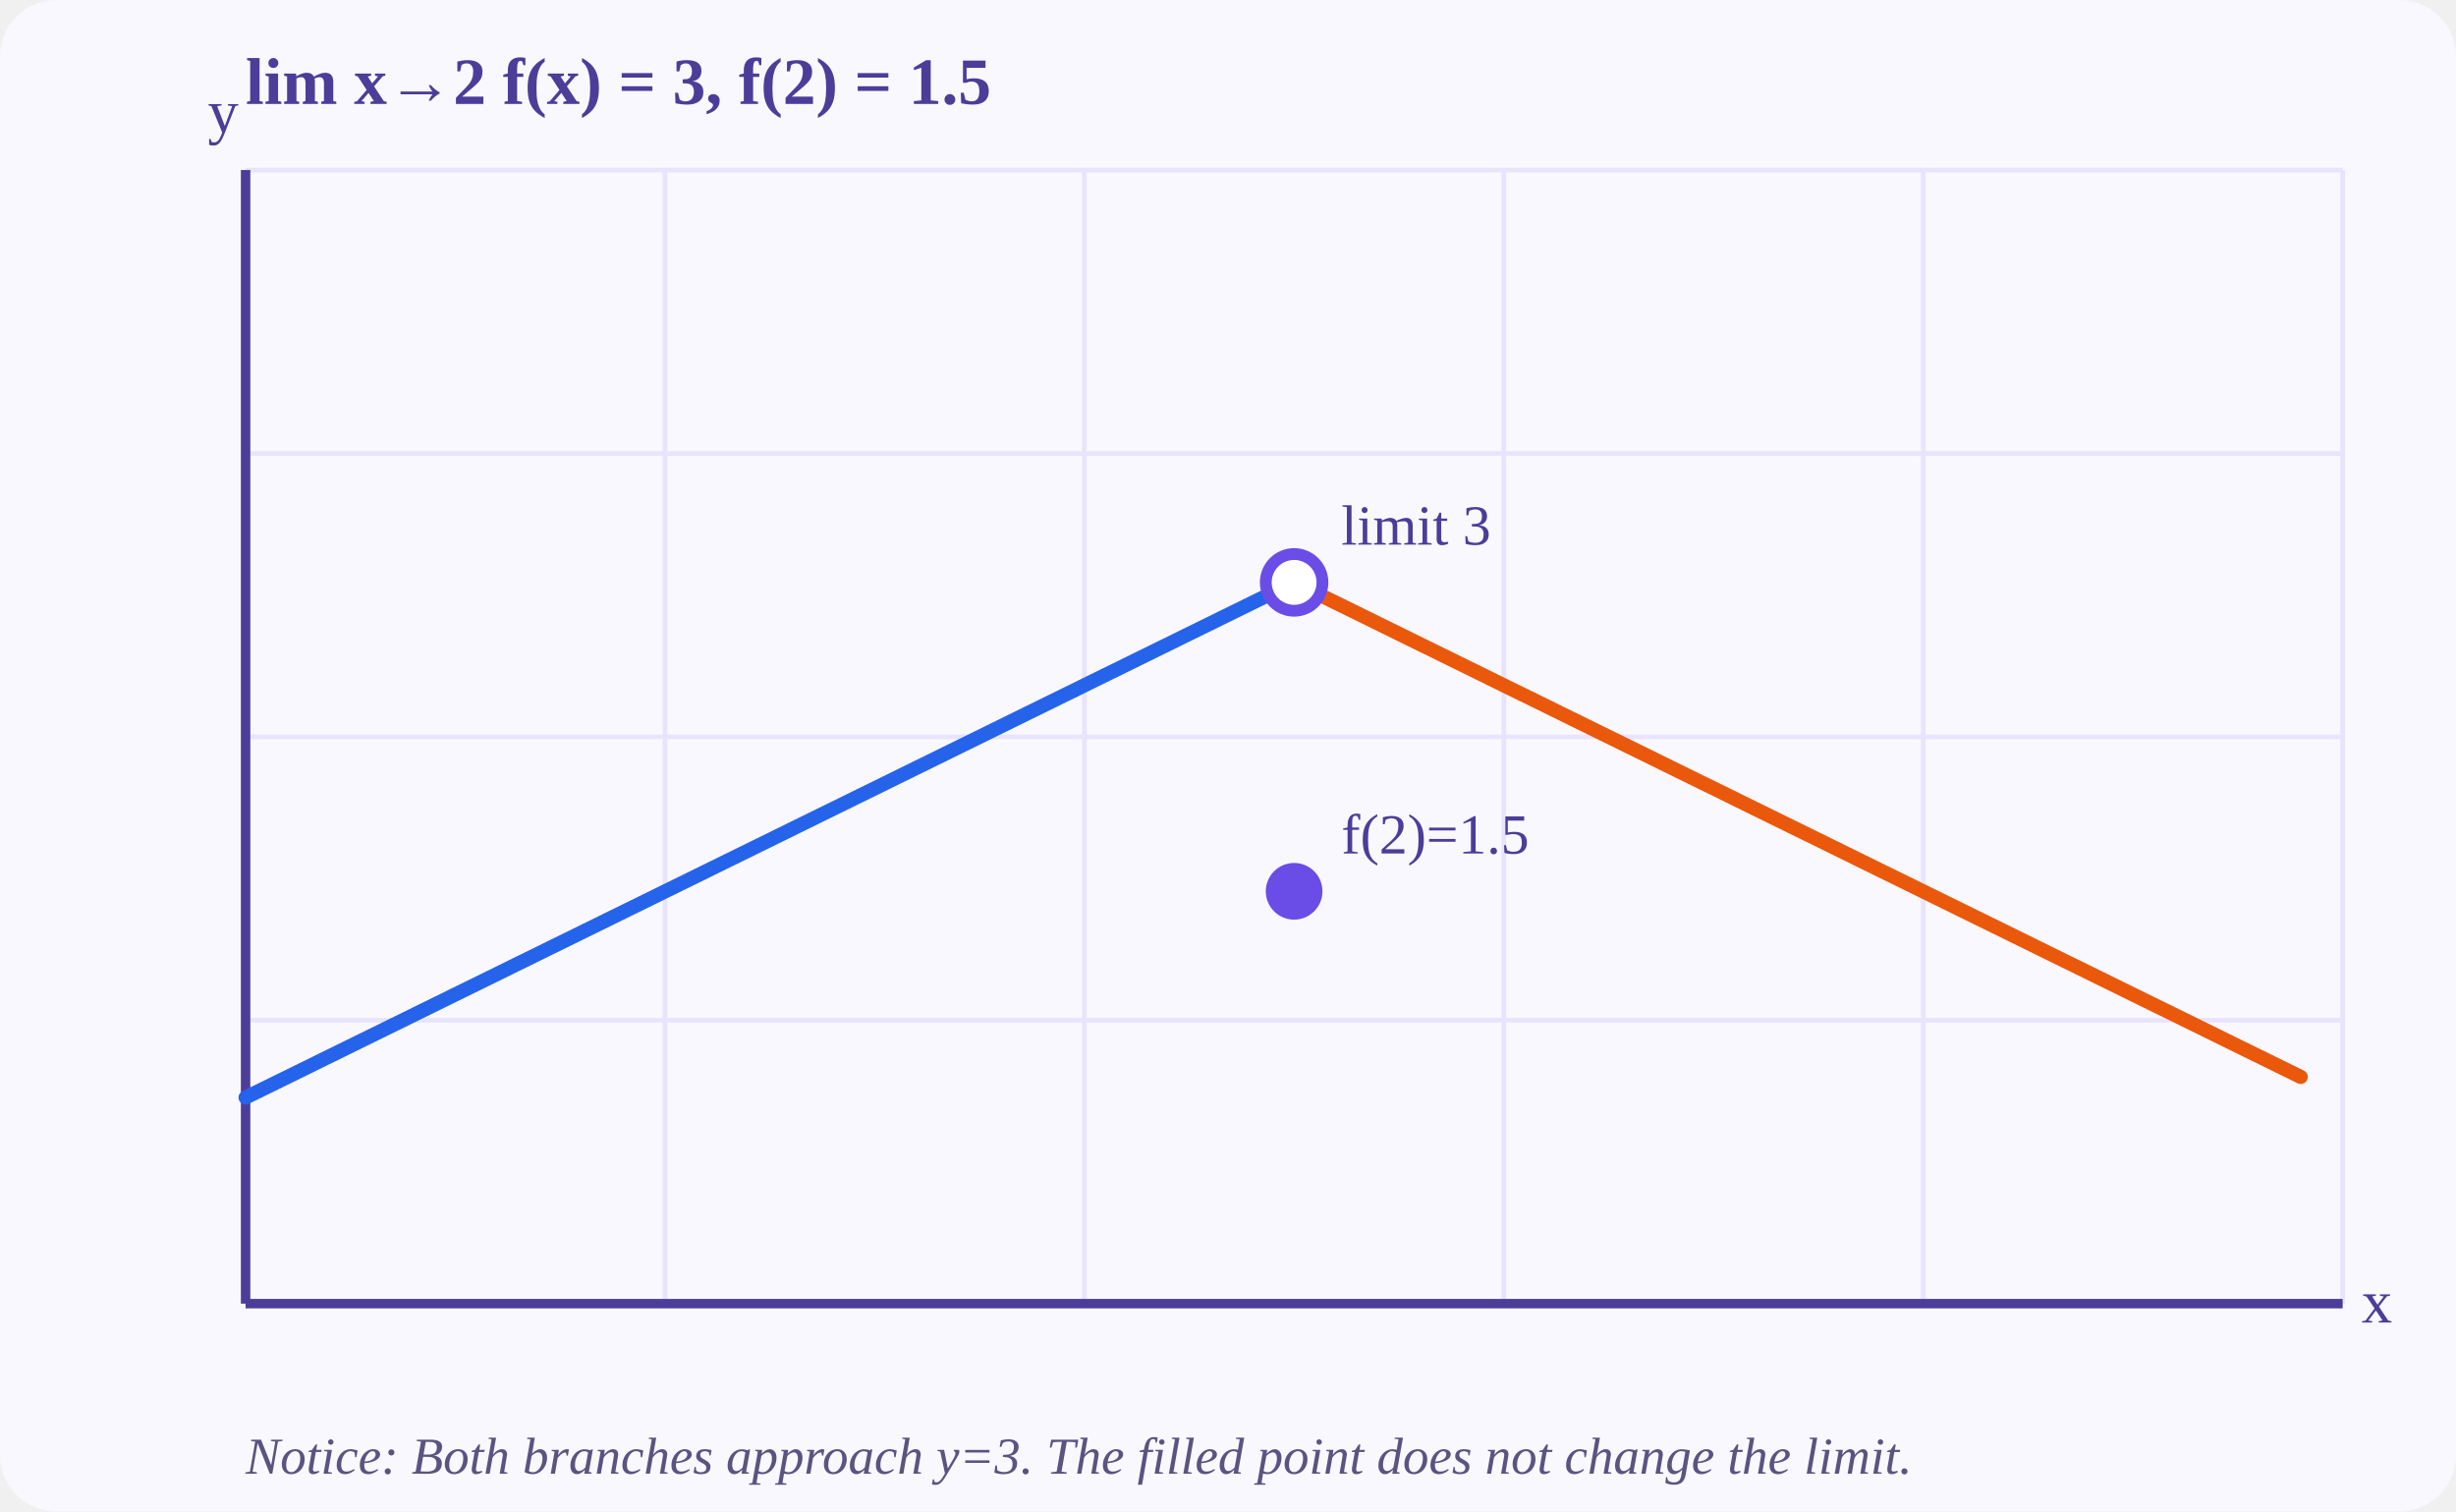
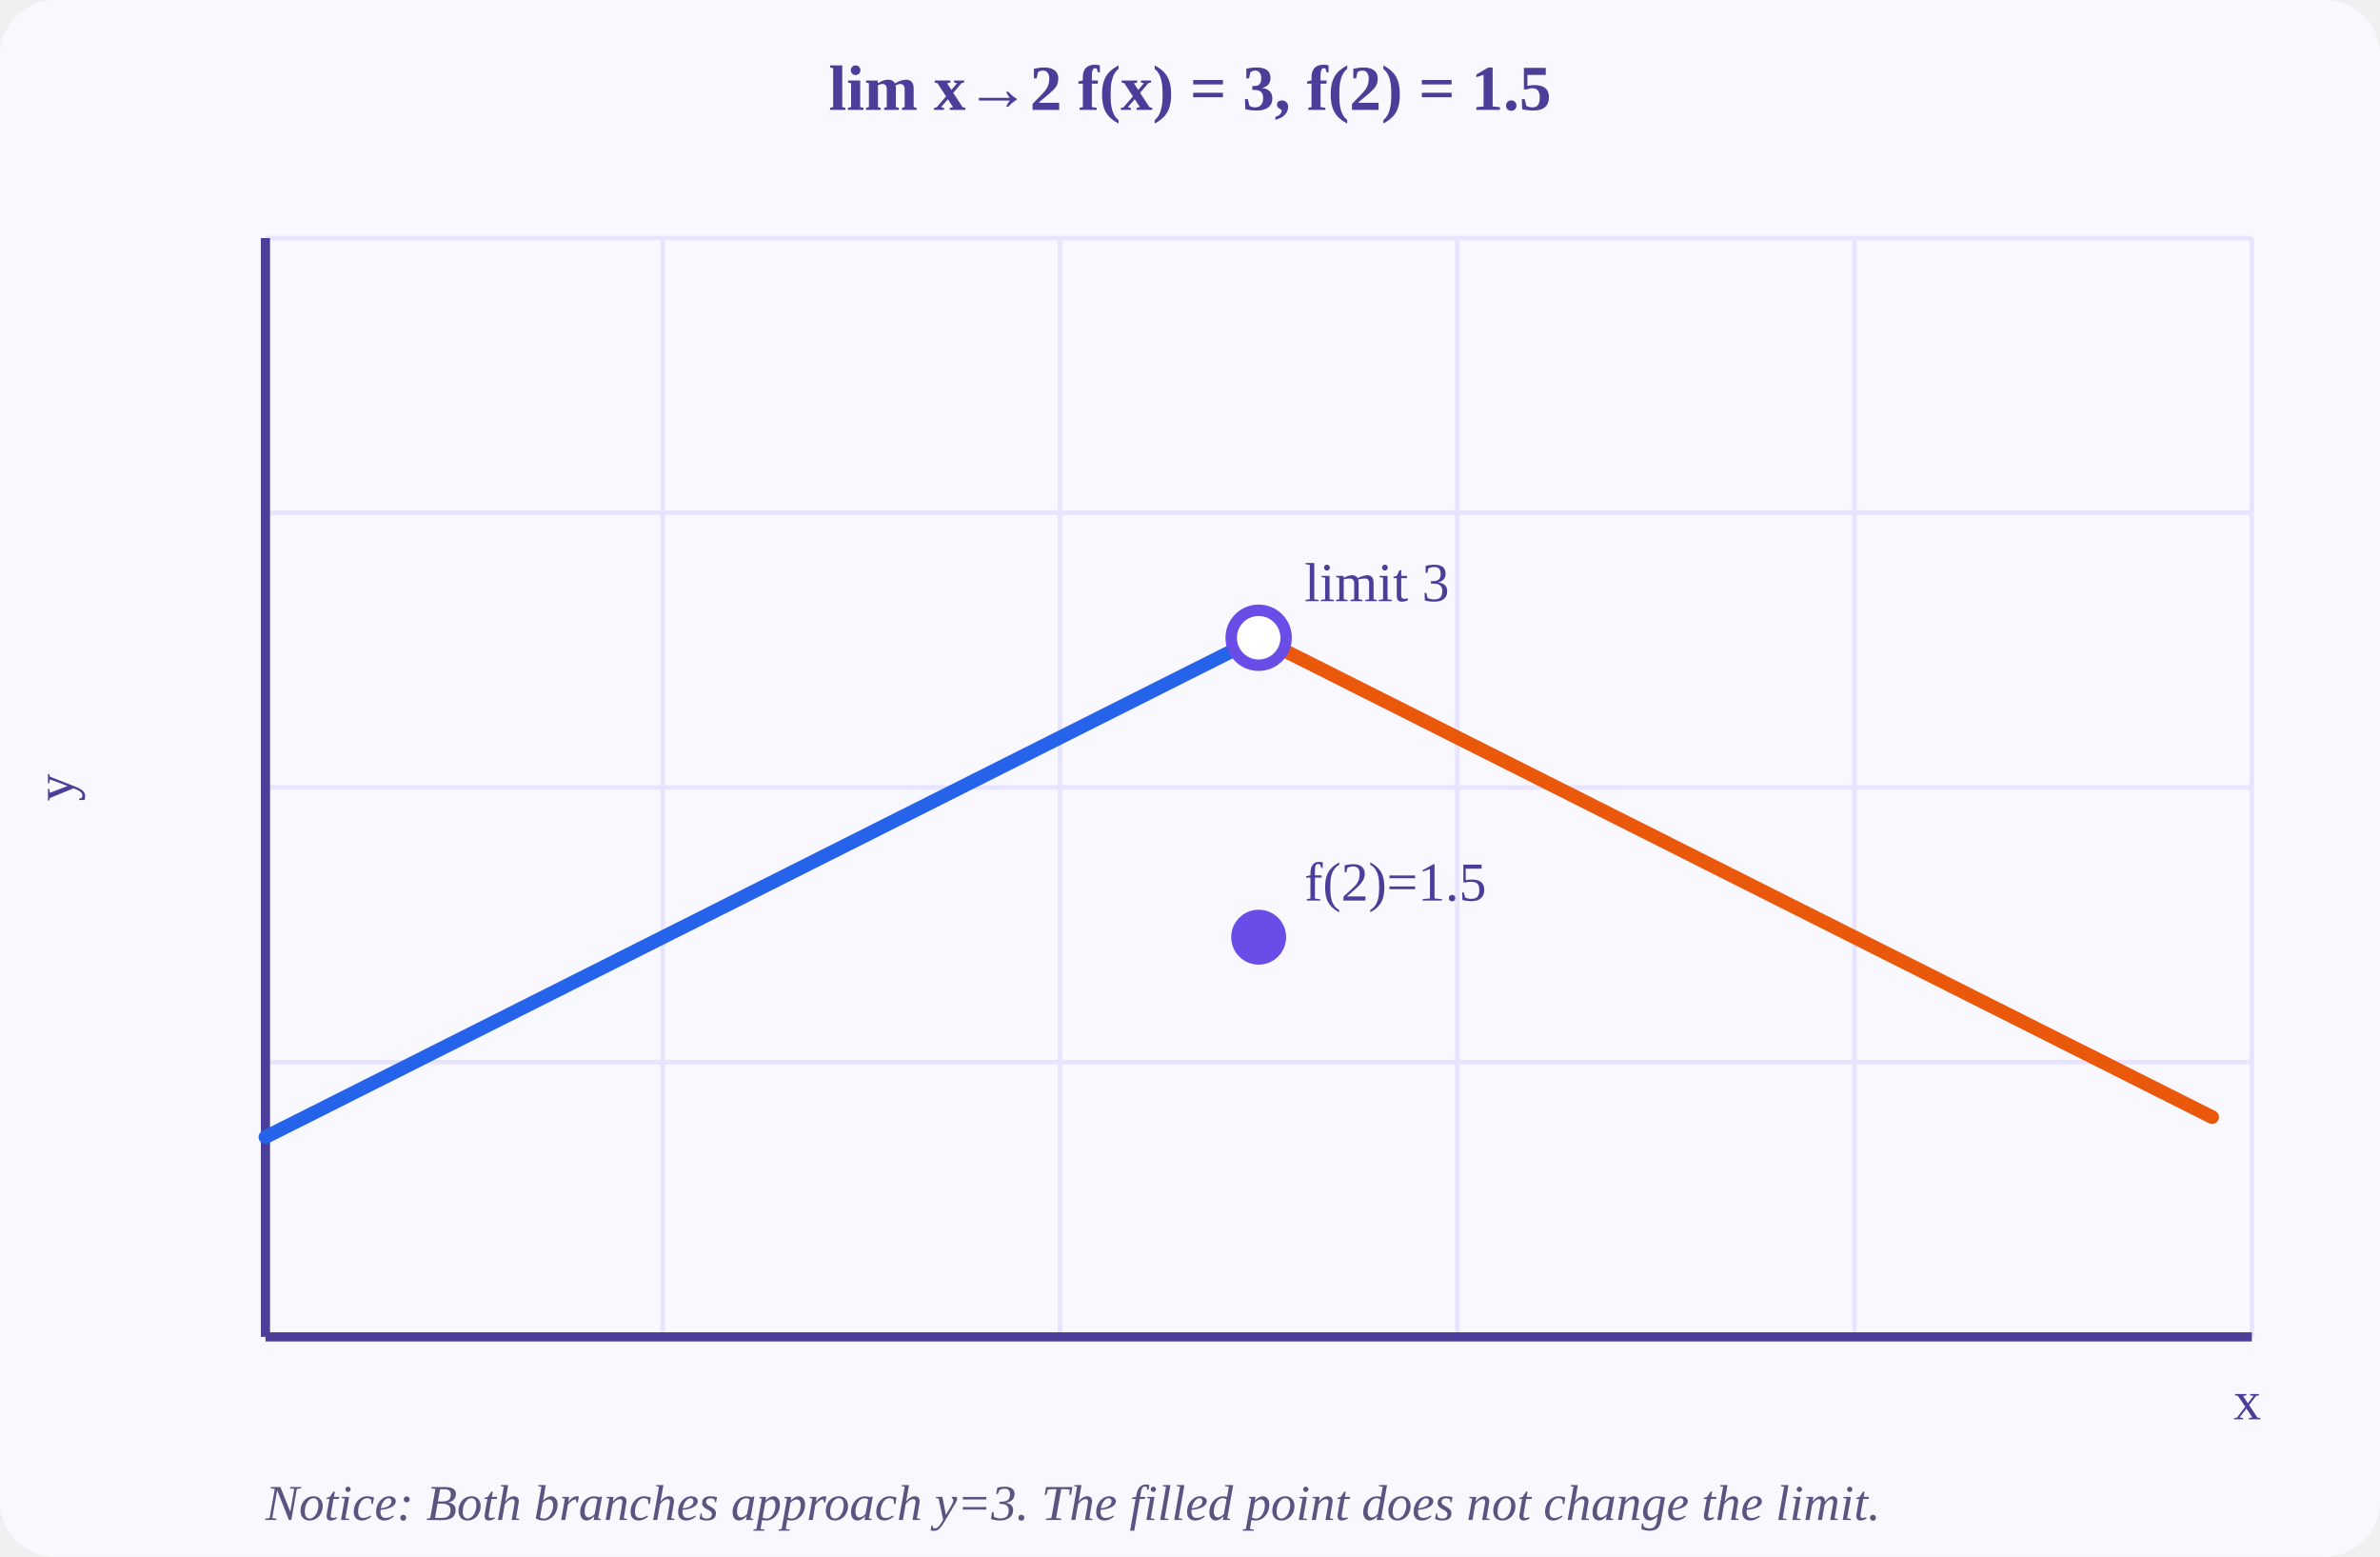
- <svg xmlns="http://www.w3.org/2000/svg" viewBox="0 0 520 320" role="img" aria-label="lim x→2 f(x) = 3, f(2) = 1.5" class="ap-graph-svg">
-   <rect width="520" height="320" fill="#faf8ff" rx="12" />
-   <line x1="52.0" y1="36" x2="52.0" y2="276" stroke="#e8e4ff" stroke-width="1" />
-   <line x1="140.8" y1="36" x2="140.8" y2="276" stroke="#e8e4ff" stroke-width="1" />
-   <line x1="229.6" y1="36" x2="229.6" y2="276" stroke="#e8e4ff" stroke-width="1" />
-   <line x1="318.4" y1="36" x2="318.4" y2="276" stroke="#e8e4ff" stroke-width="1" />
-   <line x1="407.2" y1="36" x2="407.2" y2="276" stroke="#e8e4ff" stroke-width="1" />
-   <line x1="496.0" y1="36" x2="496.0" y2="276" stroke="#e8e4ff" stroke-width="1" />
-   <line x1="52" y1="36.0" x2="496" y2="36.0" stroke="#e8e4ff" stroke-width="1" />
-   <line x1="52" y1="96.0" x2="496" y2="96.0" stroke="#e8e4ff" stroke-width="1" />
-   <line x1="52" y1="156.0" x2="496" y2="156.0" stroke="#e8e4ff" stroke-width="1" />
-   <line x1="52" y1="216.0" x2="496" y2="216.0" stroke="#e8e4ff" stroke-width="1" />
-   <line x1="52" y1="276.0" x2="496" y2="276.0" stroke="#e8e4ff" stroke-width="1" />
-   <line x1="52" y1="276" x2="496" y2="276" stroke="#4c3d99" stroke-width="2" />
-   <line x1="52" y1="36" x2="52" y2="276" stroke="#4c3d99" stroke-width="2" />
-   <text x="500" y="280" font-size="13" fill="#4c3d99">x</text>
-   <text x="44" y="28" font-size="13" fill="#4c3d99">y</text>
-   <text x="52" y="22" font-size="14" font-weight="700" fill="#4c3d99">lim x→2 f(x) = 3, f(2) = 1.5</text>
-   <polyline points="52.00,232.36 53.84,231.46 55.69,230.55 57.53,229.65 59.37,228.74 61.21,227.84 63.06,226.93 64.90,226.03 66.74,225.12 68.58,224.21 70.43,223.31 72.27,222.40 74.11,221.50 75.95,220.59 77.80,219.69 79.64,218.78 81.48,217.88 83.32,216.97 85.17,216.07 87.01,215.16 88.85,214.25 90.69,213.35 92.54,212.44 94.38,211.54 96.22,210.63 98.06,209.73 99.91,208.82 101.75,207.92 103.59,207.01 105.44,206.11 107.28,205.20 109.12,204.29 110.96,203.39 112.81,202.48 114.65,201.58 116.49,200.67 118.33,199.77 120.18,198.86 122.02,197.96 123.86,197.05 125.70,196.15 127.55,195.24 129.39,194.33 131.23,193.43 133.07,192.52 134.92,191.62 136.76,190.71 138.60,189.81 140.44,188.90 142.29,188.00 144.13,187.09 145.97,186.19 147.82,185.28 149.66,184.37 151.50,183.47 153.34,182.56 155.19,181.66 157.03,180.75 158.87,179.85 160.71,178.94 162.56,178.04 164.40,177.13 166.24,176.23 168.08,175.32 169.93,174.41 171.77,173.51 173.61,172.60 175.45,171.70 177.30,170.79 179.14,169.89 180.98,168.98 182.82,168.08 184.67,167.17 186.51,166.27 188.35,165.36 190.20,164.45 192.04,163.55 193.88,162.64 195.72,161.74 197.57,160.83 199.41,159.93 201.25,159.02 203.09,158.12 204.94,157.21 206.78,156.31 208.62,155.40 210.46,154.49 212.31,153.59 214.15,152.68 215.99,151.78 217.83,150.87 219.68,149.97 221.52,149.06 223.36,148.16 225.20,147.25 227.05,146.35 228.89,145.44 230.73,144.53 232.57,143.63 234.42,142.72 236.26,141.82 238.10,140.91 239.95,140.01 241.79,139.10 243.63,138.20 245.47,137.29 247.32,136.39 249.16,135.48 251.00,134.57 252.84,133.67 254.69,132.76 256.53,131.86 258.37,130.95 260.21,130.05 262.06,129.14 263.90,128.24 265.74,127.33 267.58,126.43 269.43,125.52 271.27,124.61 273.11,123.71" fill="none" stroke="#2563eb" stroke-width="3" stroke-linecap="round" />
-   <polyline points="274.89,123.71 276.66,124.58 278.43,125.45 280.19,126.32 281.96,127.19 283.73,128.05 285.50,128.92 287.27,129.79 289.04,130.66 290.81,131.53 292.57,132.40 294.34,133.27 296.11,134.14 297.88,135.01 299.65,135.88 301.42,136.75 303.19,137.61 304.95,138.48 306.72,139.35 308.49,140.22 310.26,141.09 312.03,141.96 313.80,142.83 315.57,143.70 317.33,144.57 319.10,145.44 320.87,146.31 322.64,147.17 324.41,148.04 326.18,148.91 327.95,149.78 329.71,150.65 331.48,151.52 333.25,152.39 335.02,153.26 336.79,154.13 338.56,155.00 340.33,155.87 342.09,156.73 343.86,157.60 345.63,158.47 347.40,159.34 349.17,160.21 350.94,161.08 352.71,161.95 354.47,162.82 356.24,163.69 358.01,164.56 359.78,165.43 361.55,166.29 363.32,167.16 365.09,168.03 366.86,168.90 368.62,169.77 370.39,170.64 372.16,171.51 373.93,172.38 375.70,173.25 377.47,174.12 379.24,174.99 381.00,175.85 382.77,176.72 384.54,177.59 386.31,178.46 388.08,179.33 389.85,180.20 391.62,181.07 393.38,181.94 395.15,182.81 396.92,183.68 398.69,184.55 400.46,185.41 402.23,186.28 404.00,187.15 405.76,188.02 407.53,188.89 409.30,189.76 411.07,190.63 412.84,191.50 414.61,192.37 416.38,193.24 418.14,194.11 419.91,194.97 421.68,195.84 423.45,196.71 425.22,197.58 426.99,198.45 428.76,199.32 430.52,200.19 432.29,201.06 434.06,201.93 435.83,202.80 437.60,203.67 439.37,204.53 441.14,205.40 442.90,206.27 444.67,207.14 446.44,208.01 448.21,208.88 449.98,209.75 451.75,210.62 453.52,211.49 455.29,212.36 457.05,213.23 458.82,214.09 460.59,214.96 462.36,215.83 464.13,216.70 465.90,217.57 467.67,218.44 469.43,219.31 471.20,220.18 472.97,221.05 474.74,221.92 476.51,222.79 478.28,223.65 480.05,224.52 481.81,225.39 483.58,226.26 485.35,227.13 487.12,228.00" fill="none" stroke="#ea580c" stroke-width="3" stroke-linecap="round" />
-   <circle cx="274.0" cy="123.3" r="6" fill="#fff" stroke="#6a4ce6" stroke-width="2.5" />
-   <text x="284.0" y="115.3" font-size="12" fill="#4c3d99">limit 3</text>
-   <circle cx="274.0" cy="188.7" r="6" fill="#6a4ce6" />
-   <text x="284.0" y="180.7" font-size="12" fill="#4c3d99">f(2)=1.5</text>
-   <text x="52" y="312" font-size="11" fill="#5b5380" font-style="italic">Notice: Both branches approach y=3. The filled point does not change the limit.</text>
+ <svg xmlns="http://www.w3.org/2000/svg" viewBox="0 0 520 340" role="img" aria-label="lim x→2 f(x) = 3, f(2) = 1.5" class="ap-graph-svg">
+   <rect width="520" height="340" fill="#faf8ff" rx="12" />
+   <text x="260.0" y="24" text-anchor="middle" font-size="14" font-weight="700" fill="#4c3d99">lim x→2 f(x) = 3, f(2) = 1.5</text>
+   <line x1="58.0" y1="52" x2="58.0" y2="292" stroke="#e8e4ff" stroke-width="1" />
+   <line x1="144.8" y1="52" x2="144.8" y2="292" stroke="#e8e4ff" stroke-width="1" />
+   <line x1="231.6" y1="52" x2="231.6" y2="292" stroke="#e8e4ff" stroke-width="1" />
+   <line x1="318.4" y1="52" x2="318.4" y2="292" stroke="#e8e4ff" stroke-width="1" />
+   <line x1="405.2" y1="52" x2="405.2" y2="292" stroke="#e8e4ff" stroke-width="1" />
+   <line x1="492.0" y1="52" x2="492.0" y2="292" stroke="#e8e4ff" stroke-width="1" />
+   <line x1="58" y1="52.0" x2="492" y2="52.0" stroke="#e8e4ff" stroke-width="1" />
+   <line x1="58" y1="112.0" x2="492" y2="112.0" stroke="#e8e4ff" stroke-width="1" />
+   <line x1="58" y1="172.0" x2="492" y2="172.0" stroke="#e8e4ff" stroke-width="1" />
+   <line x1="58" y1="232.0" x2="492" y2="232.0" stroke="#e8e4ff" stroke-width="1" />
+   <line x1="58" y1="292.0" x2="492" y2="292.0" stroke="#e8e4ff" stroke-width="1" />
+   <line x1="58" y1="292" x2="492" y2="292" stroke="#4c3d99" stroke-width="2" />
+   <line x1="58" y1="52" x2="58" y2="292" stroke="#4c3d99" stroke-width="2" />
+   <text x="494.0" y="310.0" text-anchor="end" font-size="12" fill="#4c3d99">x</text>
+   <text x="16" y="172.0" text-anchor="middle" font-size="12" fill="#4c3d99" transform="rotate(-90 16 172.0)">y</text>
+   <polyline points="58.00,248.36 59.80,247.46 61.60,246.55 63.40,245.65 65.20,244.74 67.01,243.84 68.81,242.93 70.61,242.03 72.41,241.12 74.21,240.21 76.01,239.31 77.81,238.40 79.61,237.50 81.41,236.59 83.22,235.69 85.02,234.78 86.82,233.88 88.62,232.97 90.42,232.07 92.22,231.16 94.02,230.25 95.82,229.35 97.62,228.44 99.43,227.54 101.23,226.63 103.03,225.73 104.83,224.82 106.63,223.92 108.43,223.01 110.23,222.11 112.03,221.20 113.83,220.29 115.64,219.39 117.44,218.48 119.24,217.58 121.04,216.67 122.84,215.77 124.64,214.86 126.44,213.96 128.24,213.05 130.04,212.15 131.85,211.24 133.65,210.33 135.45,209.43 137.25,208.52 139.05,207.62 140.85,206.71 142.65,205.81 144.45,204.90 146.25,204.00 148.05,203.09 149.86,202.19 151.66,201.28 153.46,200.37 155.26,199.47 157.06,198.56 158.86,197.66 160.66,196.75 162.46,195.85 164.26,194.94 166.07,194.04 167.87,193.13 169.67,192.23 171.47,191.32 173.27,190.41 175.07,189.51 176.87,188.60 178.67,187.70 180.47,186.79 182.28,185.89 184.08,184.98 185.88,184.08 187.68,183.17 189.48,182.27 191.28,181.36 193.08,180.45 194.88,179.55 196.68,178.64 198.49,177.74 200.29,176.83 202.09,175.93 203.89,175.02 205.69,174.12 207.49,173.21 209.29,172.31 211.09,171.40 212.89,170.49 214.70,169.59 216.50,168.68 218.30,167.78 220.10,166.87 221.90,165.97 223.70,165.06 225.50,164.16 227.30,163.25 229.10,162.35 230.91,161.44 232.71,160.53 234.51,159.63 236.31,158.72 238.11,157.82 239.91,156.91 241.71,156.01 243.51,155.10 245.31,154.20 247.12,153.29 248.92,152.39 250.72,151.48 252.52,150.57 254.32,149.67 256.12,148.76 257.92,147.86 259.72,146.95 261.52,146.05 263.33,145.14 265.13,144.24 266.93,143.33 268.73,142.43 270.53,141.52 272.33,140.61 274.13,139.71" fill="none" stroke="#2563eb" stroke-width="3" stroke-linecap="round" />
+   <polyline points="275.87,139.71 277.60,140.58 279.33,141.45 281.05,142.32 282.78,143.19 284.51,144.05 286.24,144.92 287.97,145.79 289.70,146.66 291.43,147.53 293.16,148.40 294.88,149.27 296.61,150.14 298.34,151.01 300.07,151.88 301.80,152.75 303.53,153.61 305.26,154.48 306.99,155.35 308.71,156.22 310.44,157.09 312.17,157.96 313.90,158.83 315.63,159.70 317.36,160.57 319.09,161.44 320.82,162.31 322.54,163.17 324.27,164.04 326.00,164.91 327.73,165.78 329.46,166.65 331.19,167.52 332.92,168.39 334.65,169.26 336.37,170.13 338.10,171.00 339.83,171.87 341.56,172.73 343.29,173.60 345.02,174.47 346.75,175.34 348.48,176.21 350.20,177.08 351.93,177.95 353.66,178.82 355.39,179.69 357.12,180.56 358.85,181.43 360.58,182.29 362.31,183.16 364.04,184.03 365.76,184.90 367.49,185.77 369.22,186.64 370.95,187.51 372.68,188.38 374.41,189.25 376.14,190.12 377.87,190.99 379.59,191.85 381.32,192.72 383.05,193.59 384.78,194.46 386.51,195.33 388.24,196.20 389.97,197.07 391.70,197.94 393.42,198.81 395.15,199.68 396.88,200.55 398.61,201.41 400.34,202.28 402.07,203.15 403.80,204.02 405.53,204.89 407.25,205.76 408.98,206.63 410.71,207.50 412.44,208.37 414.17,209.24 415.90,210.11 417.63,210.97 419.36,211.84 421.08,212.71 422.81,213.58 424.54,214.45 426.27,215.32 428.00,216.19 429.73,217.06 431.46,217.93 433.19,218.80 434.91,219.67 436.64,220.53 438.37,221.40 440.10,222.27 441.83,223.14 443.56,224.01 445.29,224.88 447.02,225.75 448.74,226.62 450.47,227.49 452.20,228.36 453.93,229.23 455.66,230.09 457.39,230.96 459.12,231.83 460.85,232.70 462.57,233.57 464.30,234.44 466.03,235.31 467.76,236.18 469.49,237.05 471.22,237.92 472.95,238.79 474.68,239.65 476.40,240.52 478.13,241.39 479.86,242.26 481.59,243.13 483.32,244.00" fill="none" stroke="#ea580c" stroke-width="3" stroke-linecap="round" />
+   <circle cx="275.0" cy="139.3" r="6" fill="#fff" stroke="#6a4ce6" stroke-width="2.5" />
+   <text x="285.0" y="131.3" font-size="12" fill="#4c3d99">limit 3</text>
+   <circle cx="275.0" cy="204.7" r="6" fill="#6a4ce6" />
+   <text x="285.0" y="196.7" font-size="12" fill="#4c3d99">f(2)=1.5</text>
+   <text x="58" y="332" font-size="11" fill="#5b5380" font-style="italic">Notice: Both branches approach y=3. The filled point does not change the limit.</text>
</svg>
